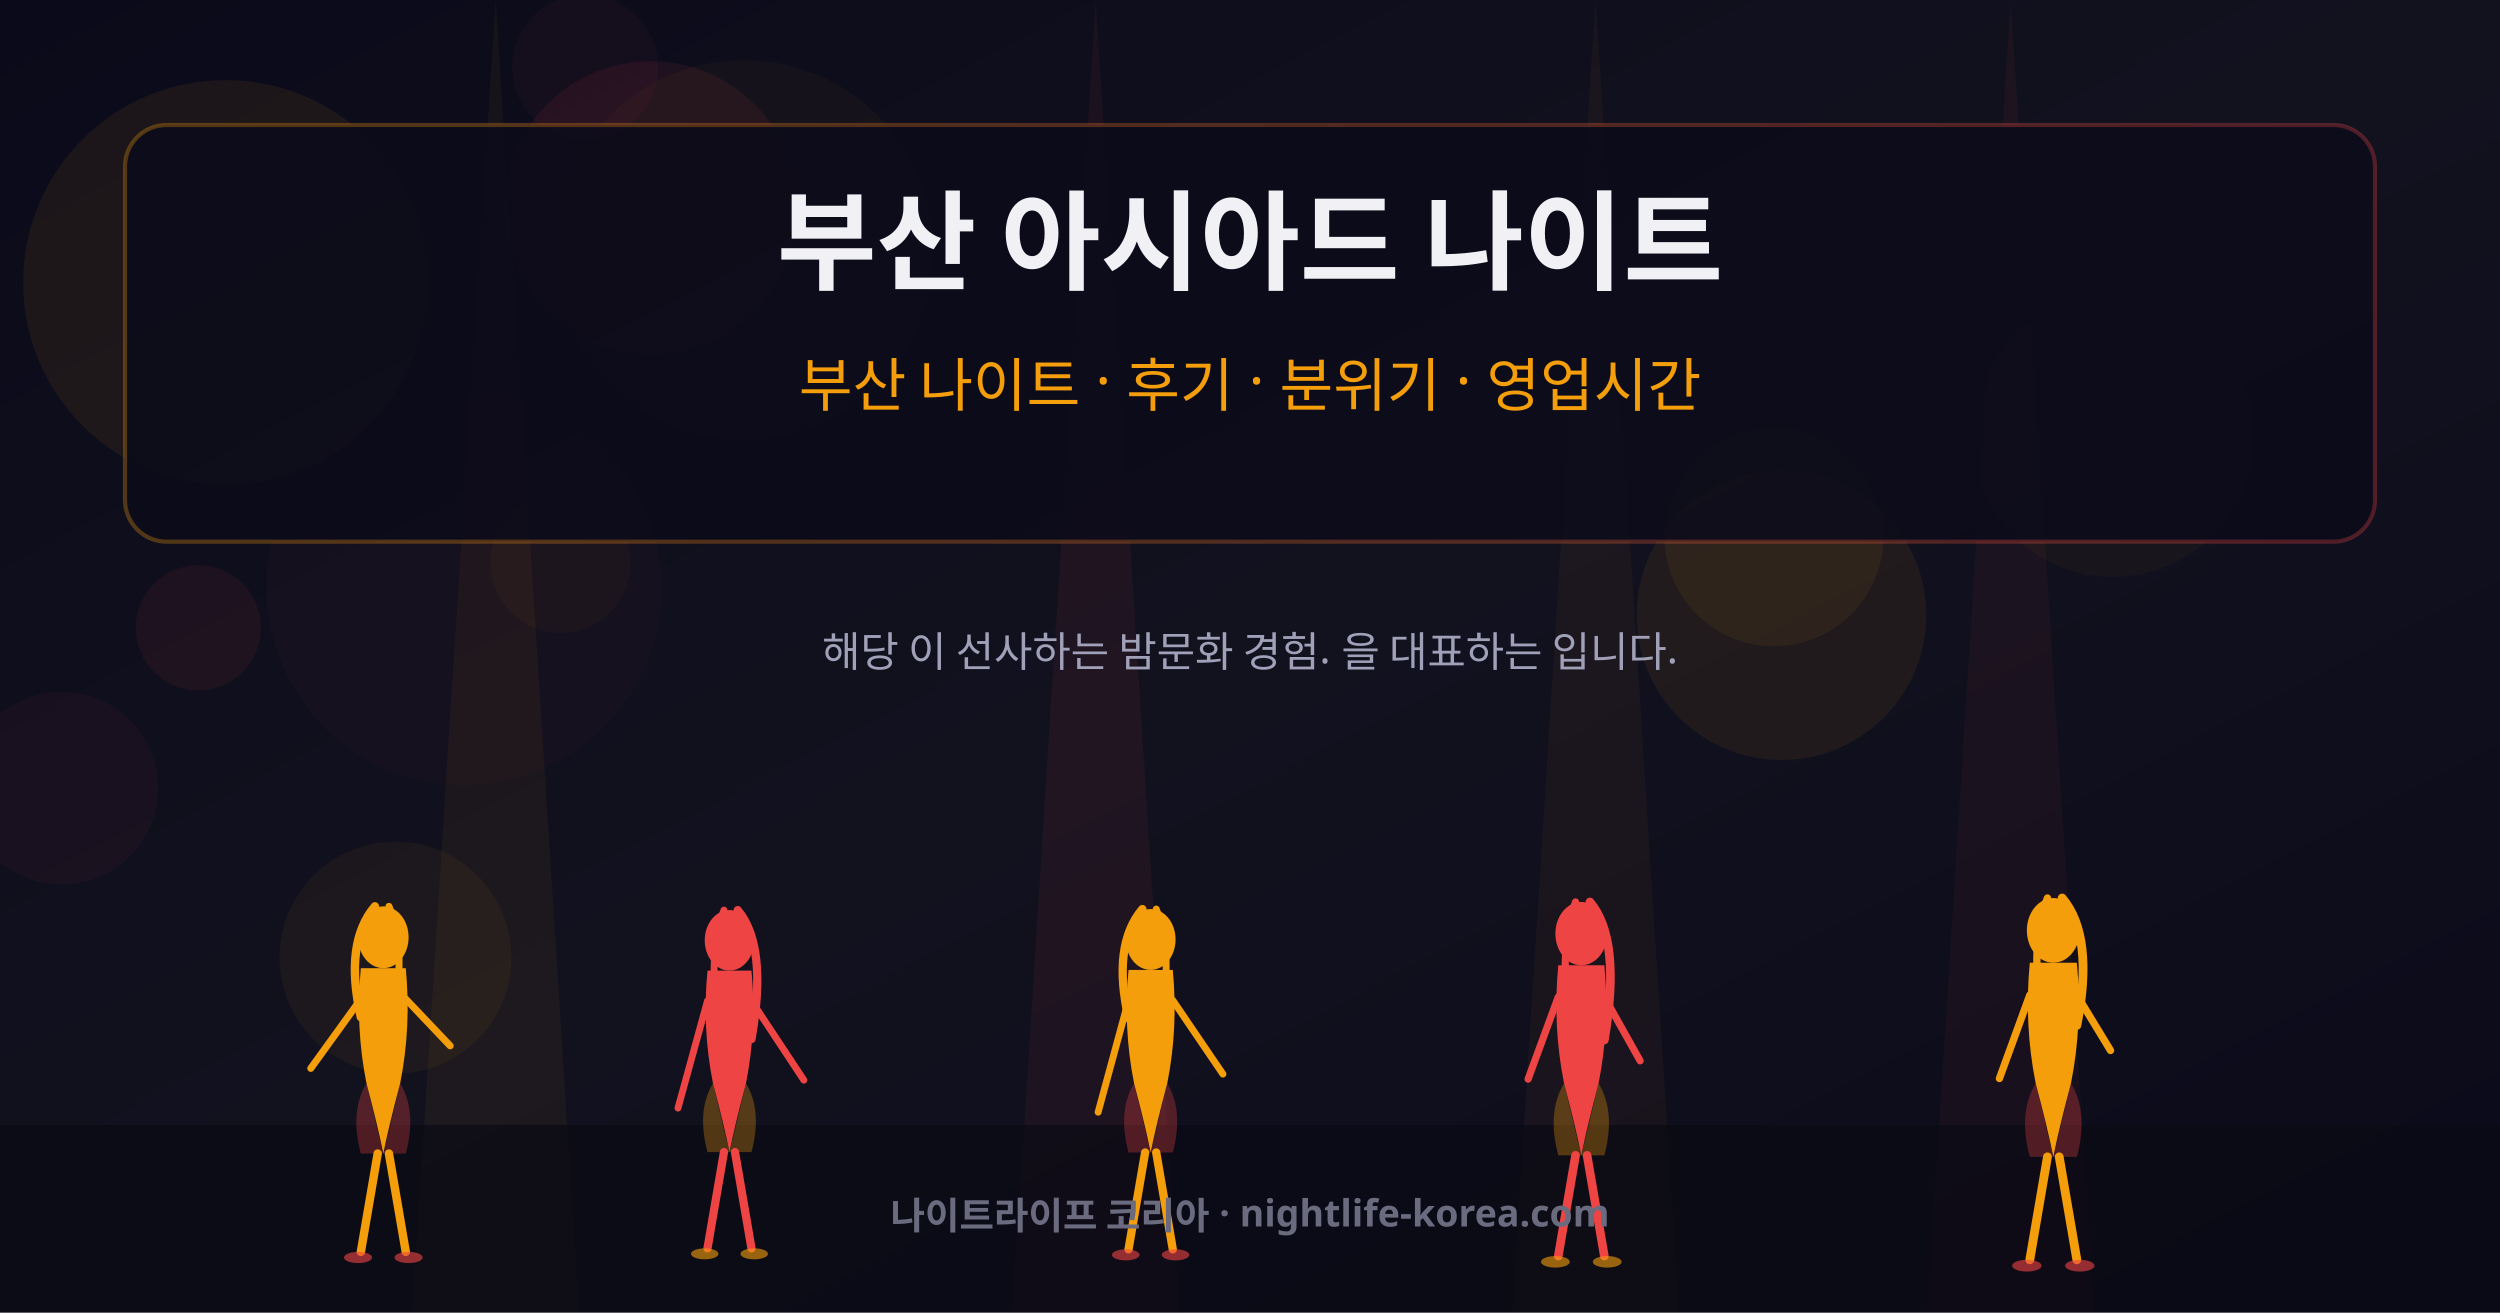
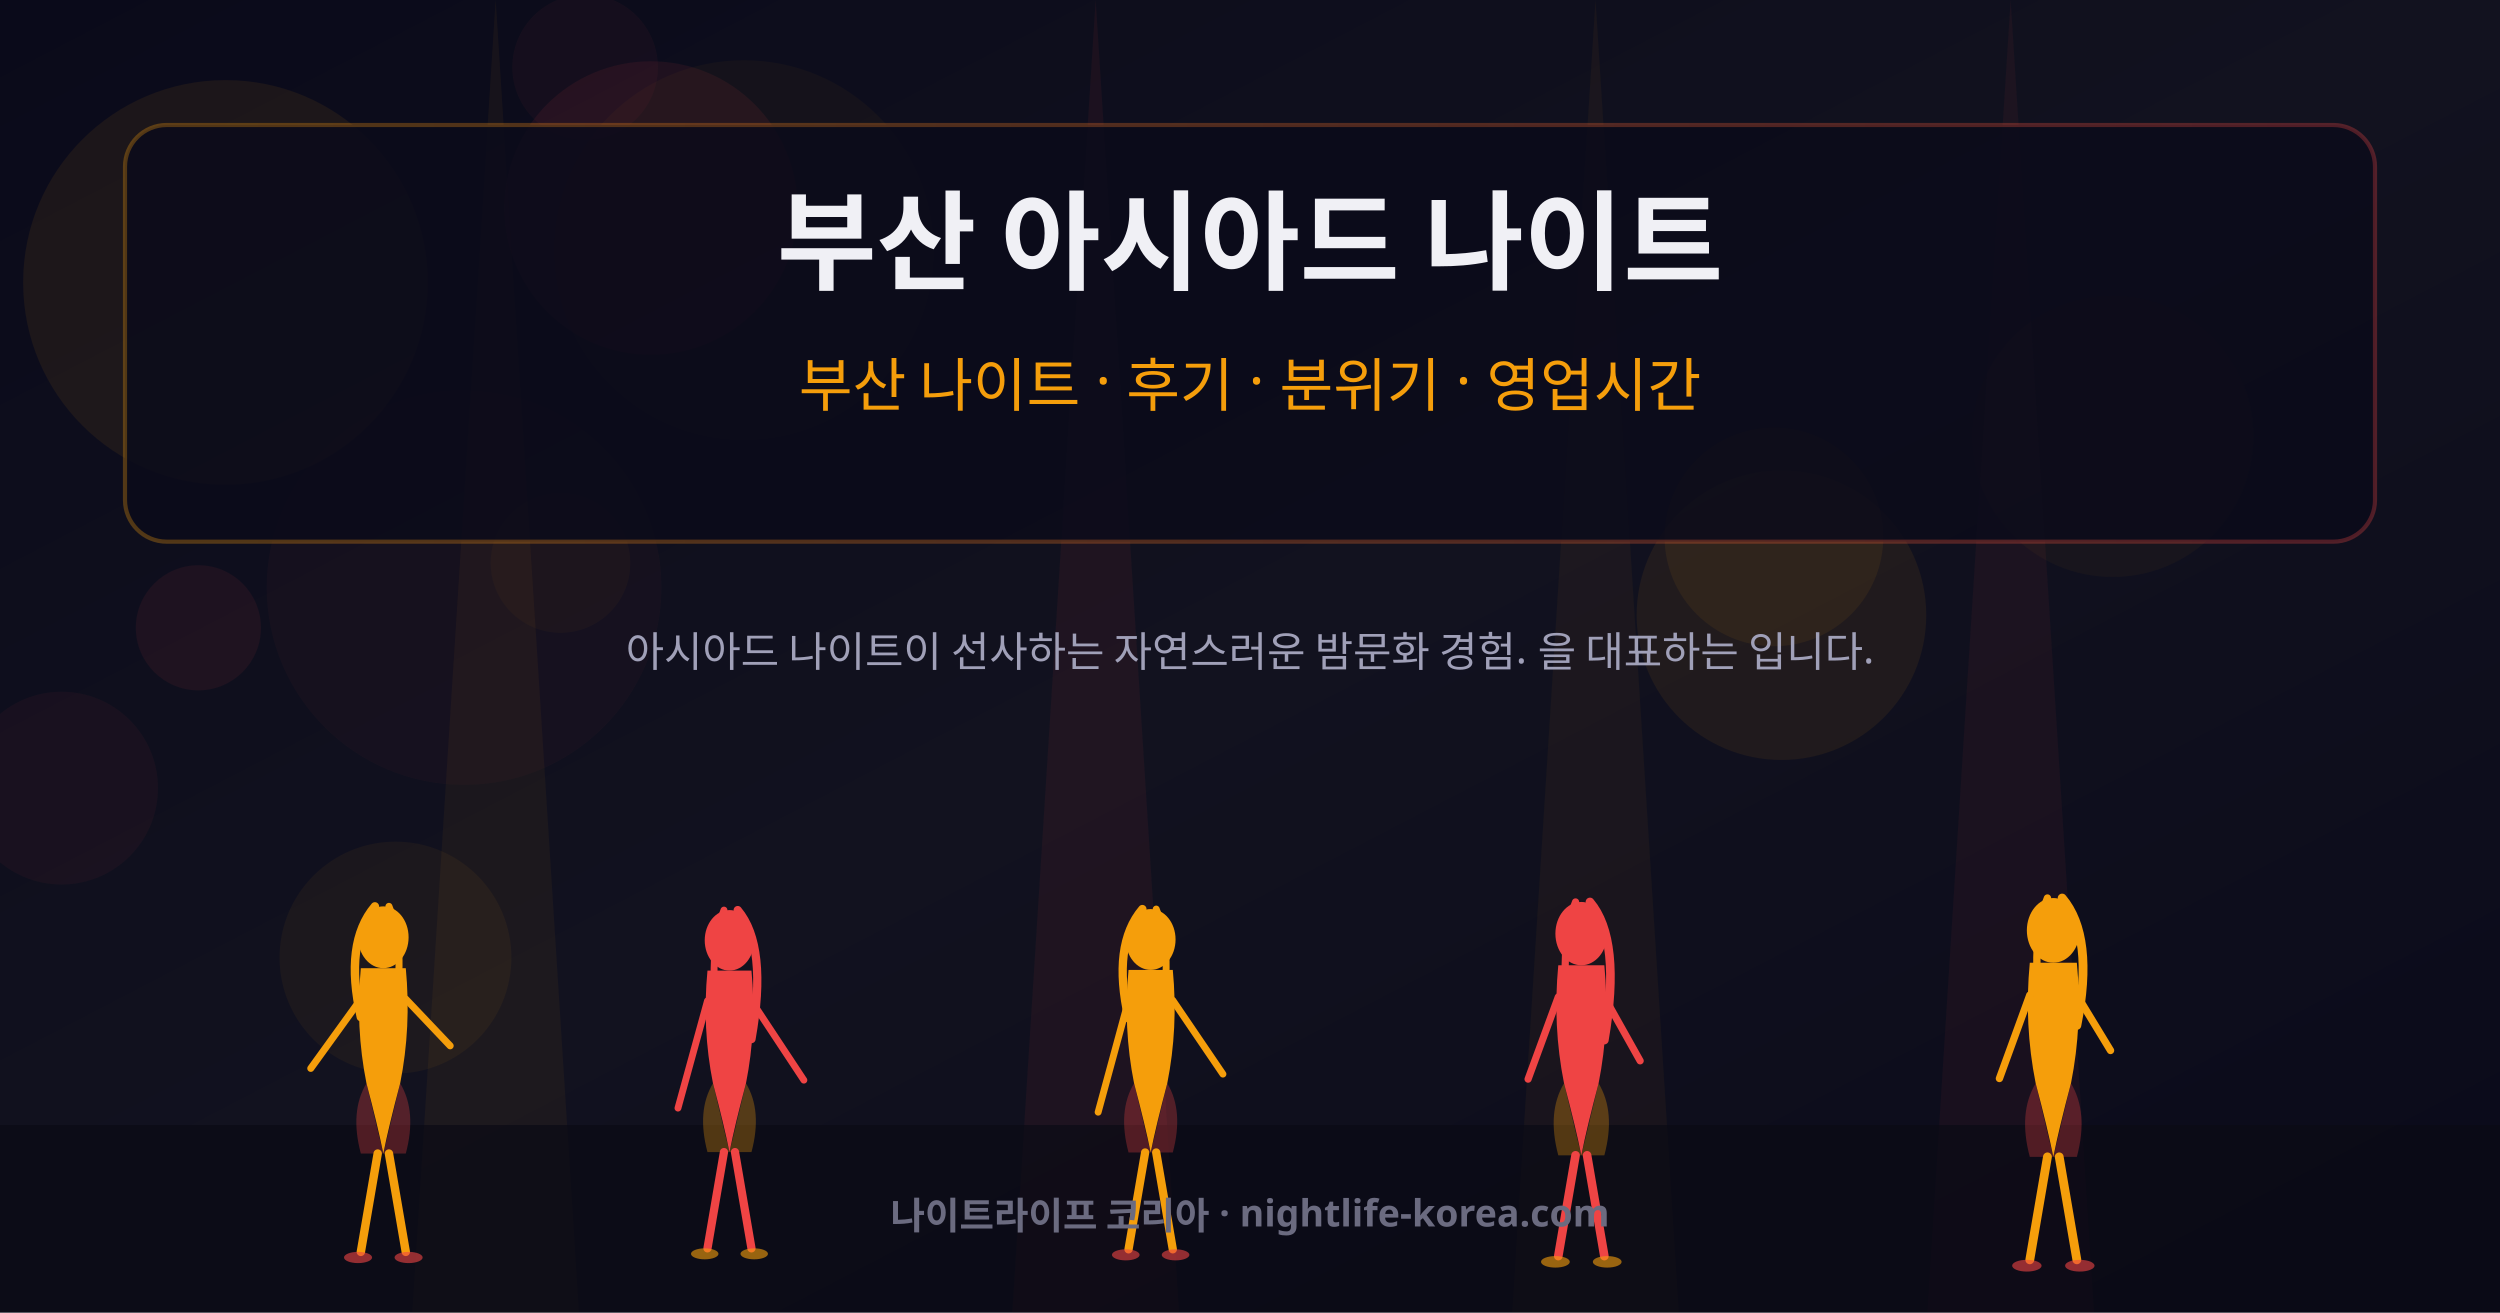
<svg xmlns="http://www.w3.org/2000/svg" viewBox="0 0 1200 630" width="1200" height="630">
  <defs>
    <linearGradient id="ogbg" x1="0%" y1="0%" x2="100%" y2="100%">
      <stop offset="0%" style="stop-color:#0a0a1a" />
      <stop offset="50%" style="stop-color:#12121f" />
      <stop offset="100%" style="stop-color:#0a0a1a" />
    </linearGradient>
    <linearGradient id="ogtxt" x1="0%" y1="0%" x2="100%" y2="0%">
      <stop offset="0%" style="stop-color:#f59e0b" />
      <stop offset="100%" style="stop-color:#ef4444" />
    </linearGradient>
  </defs>
  <rect width="1200" height="630" fill="url(#ogbg)" />
  <polygon points="237.914,0 197.914,630 277.914,630" fill="#f59e0b" opacity="0.054" />
  <polygon points="525.916,0 485.916,630 565.916,630" fill="#ef4444" opacity="0.064" />
  <polygon points="765.85,0 725.85,630 805.85,630" fill="#f59e0b" opacity="0.049" />
  <polygon points="965.106,0 925.106,630 1005.106,630" fill="#ef4444" opacity="0.055" />
  <circle cx="280.851" cy="32.265" r="34.933" fill="#ef4444" opacity="0.045" />
  <circle cx="855.096" cy="295.282" r="69.501" fill="#f59e0b" opacity="0.071" />
  <circle cx="357.032" cy="120.014" r="91.105" fill="#f59e0b" opacity="0.034" />
  <circle cx="851.491" cy="257.691" r="52.495" fill="#f59e0b" opacity="0.068" />
  <circle cx="269.046" cy="270.196" r="33.534" fill="#f59e0b" opacity="0.035" />
  <circle cx="189.836" cy="459.635" r="55.639" fill="#f59e0b" opacity="0.053" />
  <circle cx="95.228" cy="301.343" r="30.043" fill="#ef4444" opacity="0.073" />
  <circle cx="312.403" cy="99.865" r="70.452" fill="#ef4444" opacity="0.079" />
  <circle cx="108.248" cy="135.593" r="97.141" fill="#f59e0b" opacity="0.076" />
  <circle cx="1014.058" cy="209.387" r="67.549" fill="#f59e0b" opacity="0.039" />
  <circle cx="222.742" cy="282.014" r="94.726" fill="#ef4444" opacity="0.034" />
  <circle cx="29.56" cy="378.3" r="46.265" fill="#ef4444" opacity="0.047" />
  <rect x="0" y="540" width="1200" height="90" fill="#0a0a14" opacity="0.7" />
  <g transform="translate(183.9918,520) scale(1.348248)">
    <ellipse cx="0" cy="-52" rx="9" ry="11" fill="#f59e0b" />
    <path d="M-3,-63 Q-14,-50 -8,-23.574" stroke="#f59e0b" stroke-width="3" fill="none" stroke-linecap="round" />
    <path d="M2,-63 Q8,-48 4,-26.574" stroke="#f59e0b" stroke-width="2.5" fill="none" stroke-linecap="round" />
    <path d="M-8,-41 Q-10,-20 -6,0 Q-2,15 0,25 Q2,15 6,0 Q10,-20 8,-41 Z" fill="#f59e0b" />
    <path d="M-6,0 Q-12,10 -8,25 L0,25 Z" fill="#ef4444" opacity="0.3" />
    <path d="M6,0 Q12,10 8,25 L0,25 Z" fill="#ef4444" opacity="0.3" />
    <line x1="-2" y1="25" x2="-8" y2="60" stroke="#f59e0b" stroke-width="3" stroke-linecap="round" />
    <line x1="2" y1="25" x2="8" y2="60" stroke="#f59e0b" stroke-width="3" stroke-linecap="round" />
    <ellipse cx="-9" cy="62" rx="5" ry="2" fill="#ef4444" opacity="0.6" />
    <ellipse cx="9" cy="62" rx="5" ry="2" fill="#ef4444" opacity="0.6" />
    <line x1="-8" y1="-30" x2="-25.827" y2="-5.324" stroke="#f59e0b" stroke-width="2.5" stroke-linecap="round" />
    <line x1="8" y1="-30" x2="23.797" y2="-13.358" stroke="#f59e0b" stroke-width="2.5" stroke-linecap="round" />
  </g>
  <g transform="translate(350.1469,520) scale(1.31998)">
    <ellipse cx="0" cy="-52" rx="9" ry="11" fill="#ef4444" />
    <path d="M3,-63 Q14,-50 8,-16.095" stroke="#ef4444" stroke-width="3" fill="none" stroke-linecap="round" />
    <path d="M-2,-63 Q-8,-48 -4,-19.095" stroke="#ef4444" stroke-width="2.5" fill="none" stroke-linecap="round" />
    <path d="M-8,-41 Q-10,-20 -6,0 Q-2,15 0,25 Q2,15 6,0 Q10,-20 8,-41 Z" fill="#ef4444" />
    <path d="M-6,0 Q-12,10 -8,25 L0,25 Z" fill="#f59e0b" opacity="0.3" />
    <path d="M6,0 Q12,10 8,25 L0,25 Z" fill="#f59e0b" opacity="0.3" />
    <line x1="-2" y1="25" x2="-8" y2="60" stroke="#ef4444" stroke-width="3" stroke-linecap="round" />
    <line x1="2" y1="25" x2="8" y2="60" stroke="#ef4444" stroke-width="3" stroke-linecap="round" />
    <ellipse cx="-9" cy="62" rx="5" ry="2" fill="#f59e0b" opacity="0.6" />
    <ellipse cx="9" cy="62" rx="5" ry="2" fill="#f59e0b" opacity="0.6" />
    <line x1="-8" y1="-30" x2="-18.728" y2="9.003" stroke="#ef4444" stroke-width="2.5" stroke-linecap="round" />
    <line x1="8" y1="-30" x2="27.051" y2="-1.158" stroke="#ef4444" stroke-width="2.5" stroke-linecap="round" />
  </g>
  <g transform="translate(552.3196,520) scale(1.327814)">
    <ellipse cx="0" cy="-52" rx="9" ry="11" fill="#f59e0b" />
    <path d="M-3,-63 Q-14,-50 -8,-23.461" stroke="#f59e0b" stroke-width="3" fill="none" stroke-linecap="round" />
    <path d="M2,-63 Q8,-48 4,-26.461" stroke="#f59e0b" stroke-width="2.5" fill="none" stroke-linecap="round" />
    <path d="M-8,-41 Q-10,-20 -6,0 Q-2,15 0,25 Q2,15 6,0 Q10,-20 8,-41 Z" fill="#f59e0b" />
    <path d="M-6,0 Q-12,10 -8,25 L0,25 Z" fill="#ef4444" opacity="0.3" />
    <path d="M6,0 Q12,10 8,25 L0,25 Z" fill="#ef4444" opacity="0.3" />
    <line x1="-2" y1="25" x2="-8" y2="60" stroke="#f59e0b" stroke-width="3" stroke-linecap="round" />
    <line x1="2" y1="25" x2="8" y2="60" stroke="#f59e0b" stroke-width="3" stroke-linecap="round" />
    <ellipse cx="-9" cy="62" rx="5" ry="2" fill="#ef4444" opacity="0.6" />
    <ellipse cx="9" cy="62" rx="5" ry="2" fill="#ef4444" opacity="0.6" />
    <line x1="-8" y1="-30" x2="-18.989" y2="10.423" stroke="#f59e0b" stroke-width="2.5" stroke-linecap="round" />
    <line x1="8" y1="-30" x2="26.12" y2="-3.34" stroke="#f59e0b" stroke-width="2.5" stroke-linecap="round" />
  </g>
  <g transform="translate(759.0294,520) scale(1.381971)">
    <ellipse cx="0" cy="-52" rx="9" ry="11" fill="#ef4444" />
    <path d="M3,-63 Q14,-50 8,-15.021" stroke="#ef4444" stroke-width="3" fill="none" stroke-linecap="round" />
    <path d="M-2,-63 Q-8,-48 -4,-18.021" stroke="#ef4444" stroke-width="2.5" fill="none" stroke-linecap="round" />
    <path d="M-8,-41 Q-10,-20 -6,0 Q-2,15 0,25 Q2,15 6,0 Q10,-20 8,-41 Z" fill="#ef4444" />
    <path d="M-6,0 Q-12,10 -8,25 L0,25 Z" fill="#f59e0b" opacity="0.3" />
    <path d="M6,0 Q12,10 8,25 L0,25 Z" fill="#f59e0b" opacity="0.3" />
    <line x1="-2" y1="25" x2="-8" y2="60" stroke="#ef4444" stroke-width="3" stroke-linecap="round" />
    <line x1="2" y1="25" x2="8" y2="60" stroke="#ef4444" stroke-width="3" stroke-linecap="round" />
    <ellipse cx="-9" cy="62" rx="5" ry="2" fill="#f59e0b" opacity="0.6" />
    <ellipse cx="9" cy="62" rx="5" ry="2" fill="#f59e0b" opacity="0.6" />
    <line x1="-8" y1="-30" x2="-18.49" y2="-1.459" stroke="#ef4444" stroke-width="2.5" stroke-linecap="round" />
    <line x1="8" y1="-30" x2="20.434" y2="-7.813" stroke="#ef4444" stroke-width="2.5" stroke-linecap="round" />
  </g>
  <g transform="translate(985.5959,520) scale(1.411833)">
    <ellipse cx="0" cy="-52" rx="9" ry="11" fill="#f59e0b" />
    <path d="M3,-63 Q14,-50 8,-19.69" stroke="#f59e0b" stroke-width="3" fill="none" stroke-linecap="round" />
    <path d="M-2,-63 Q-8,-48 -4,-22.69" stroke="#f59e0b" stroke-width="2.5" fill="none" stroke-linecap="round" />
    <path d="M-8,-41 Q-10,-20 -6,0 Q-2,15 0,25 Q2,15 6,0 Q10,-20 8,-41 Z" fill="#f59e0b" />
    <path d="M-6,0 Q-12,10 -8,25 L0,25 Z" fill="#ef4444" opacity="0.3" />
    <path d="M6,0 Q12,10 8,25 L0,25 Z" fill="#ef4444" opacity="0.3" />
    <line x1="-2" y1="25" x2="-8" y2="60" stroke="#f59e0b" stroke-width="3" stroke-linecap="round" />
    <line x1="2" y1="25" x2="8" y2="60" stroke="#f59e0b" stroke-width="3" stroke-linecap="round" />
    <ellipse cx="-9" cy="62" rx="5" ry="2" fill="#ef4444" opacity="0.6" />
    <ellipse cx="9" cy="62" rx="5" ry="2" fill="#ef4444" opacity="0.6" />
    <line x1="-8" y1="-30" x2="-18.328" y2="-1.645" stroke="#f59e0b" stroke-width="2.5" stroke-linecap="round" />
    <line x1="8" y1="-30" x2="19.448" y2="-11.169" stroke="#f59e0b" stroke-width="2.5" stroke-linecap="round" />
  </g>
  <rect x="60" y="60" width="1080" height="200" rx="20" fill="#0a0a1a" opacity="0.85" />
  <rect x="60" y="60" width="1080" height="200" rx="20" fill="none" stroke="url(#ogtxt)" stroke-width="2" opacity="0.3" />
  <text x="600" y="135" text-anchor="middle" font-family="'Noto Sans KR',sans-serif" font-size="52" font-weight="800" fill="#f0f0f5">부산 아시아드 나이트</text>
  <text x="600" y="195" text-anchor="middle" font-family="'Noto Sans KR',sans-serif" font-size="28" font-weight="500" fill="#f59e0b">부산 나이트 · 후기 · 분위기 · 영업시간</text>
  <rect x="60" y="290" width="auto" height="40" rx="20" fill="#f59e0b" opacity="0.15" />
-   <text x="600" y="320" text-anchor="middle" font-family="'Noto Sans KR',sans-serif" font-size="20" fill="#a0a0b8">해당 이 선사하는 밤문화 경험. 을 대표하는 입니다.</text>
+   <text x="600" y="320" text-anchor="middle" font-family="'Noto Sans KR',sans-serif" font-size="20" fill="#a0a0b8">아시아드 나이트이 선사하는 자연스러운 밤문화 경험. 을 대표하는 입니다.</text>
  <text x="600" y="590" text-anchor="middle" font-family="'Noto Sans KR',sans-serif" font-size="18" font-weight="600" fill="#6b6b80">나이트라이프 코리아 · nightlife-korea.com</text>
</svg>
